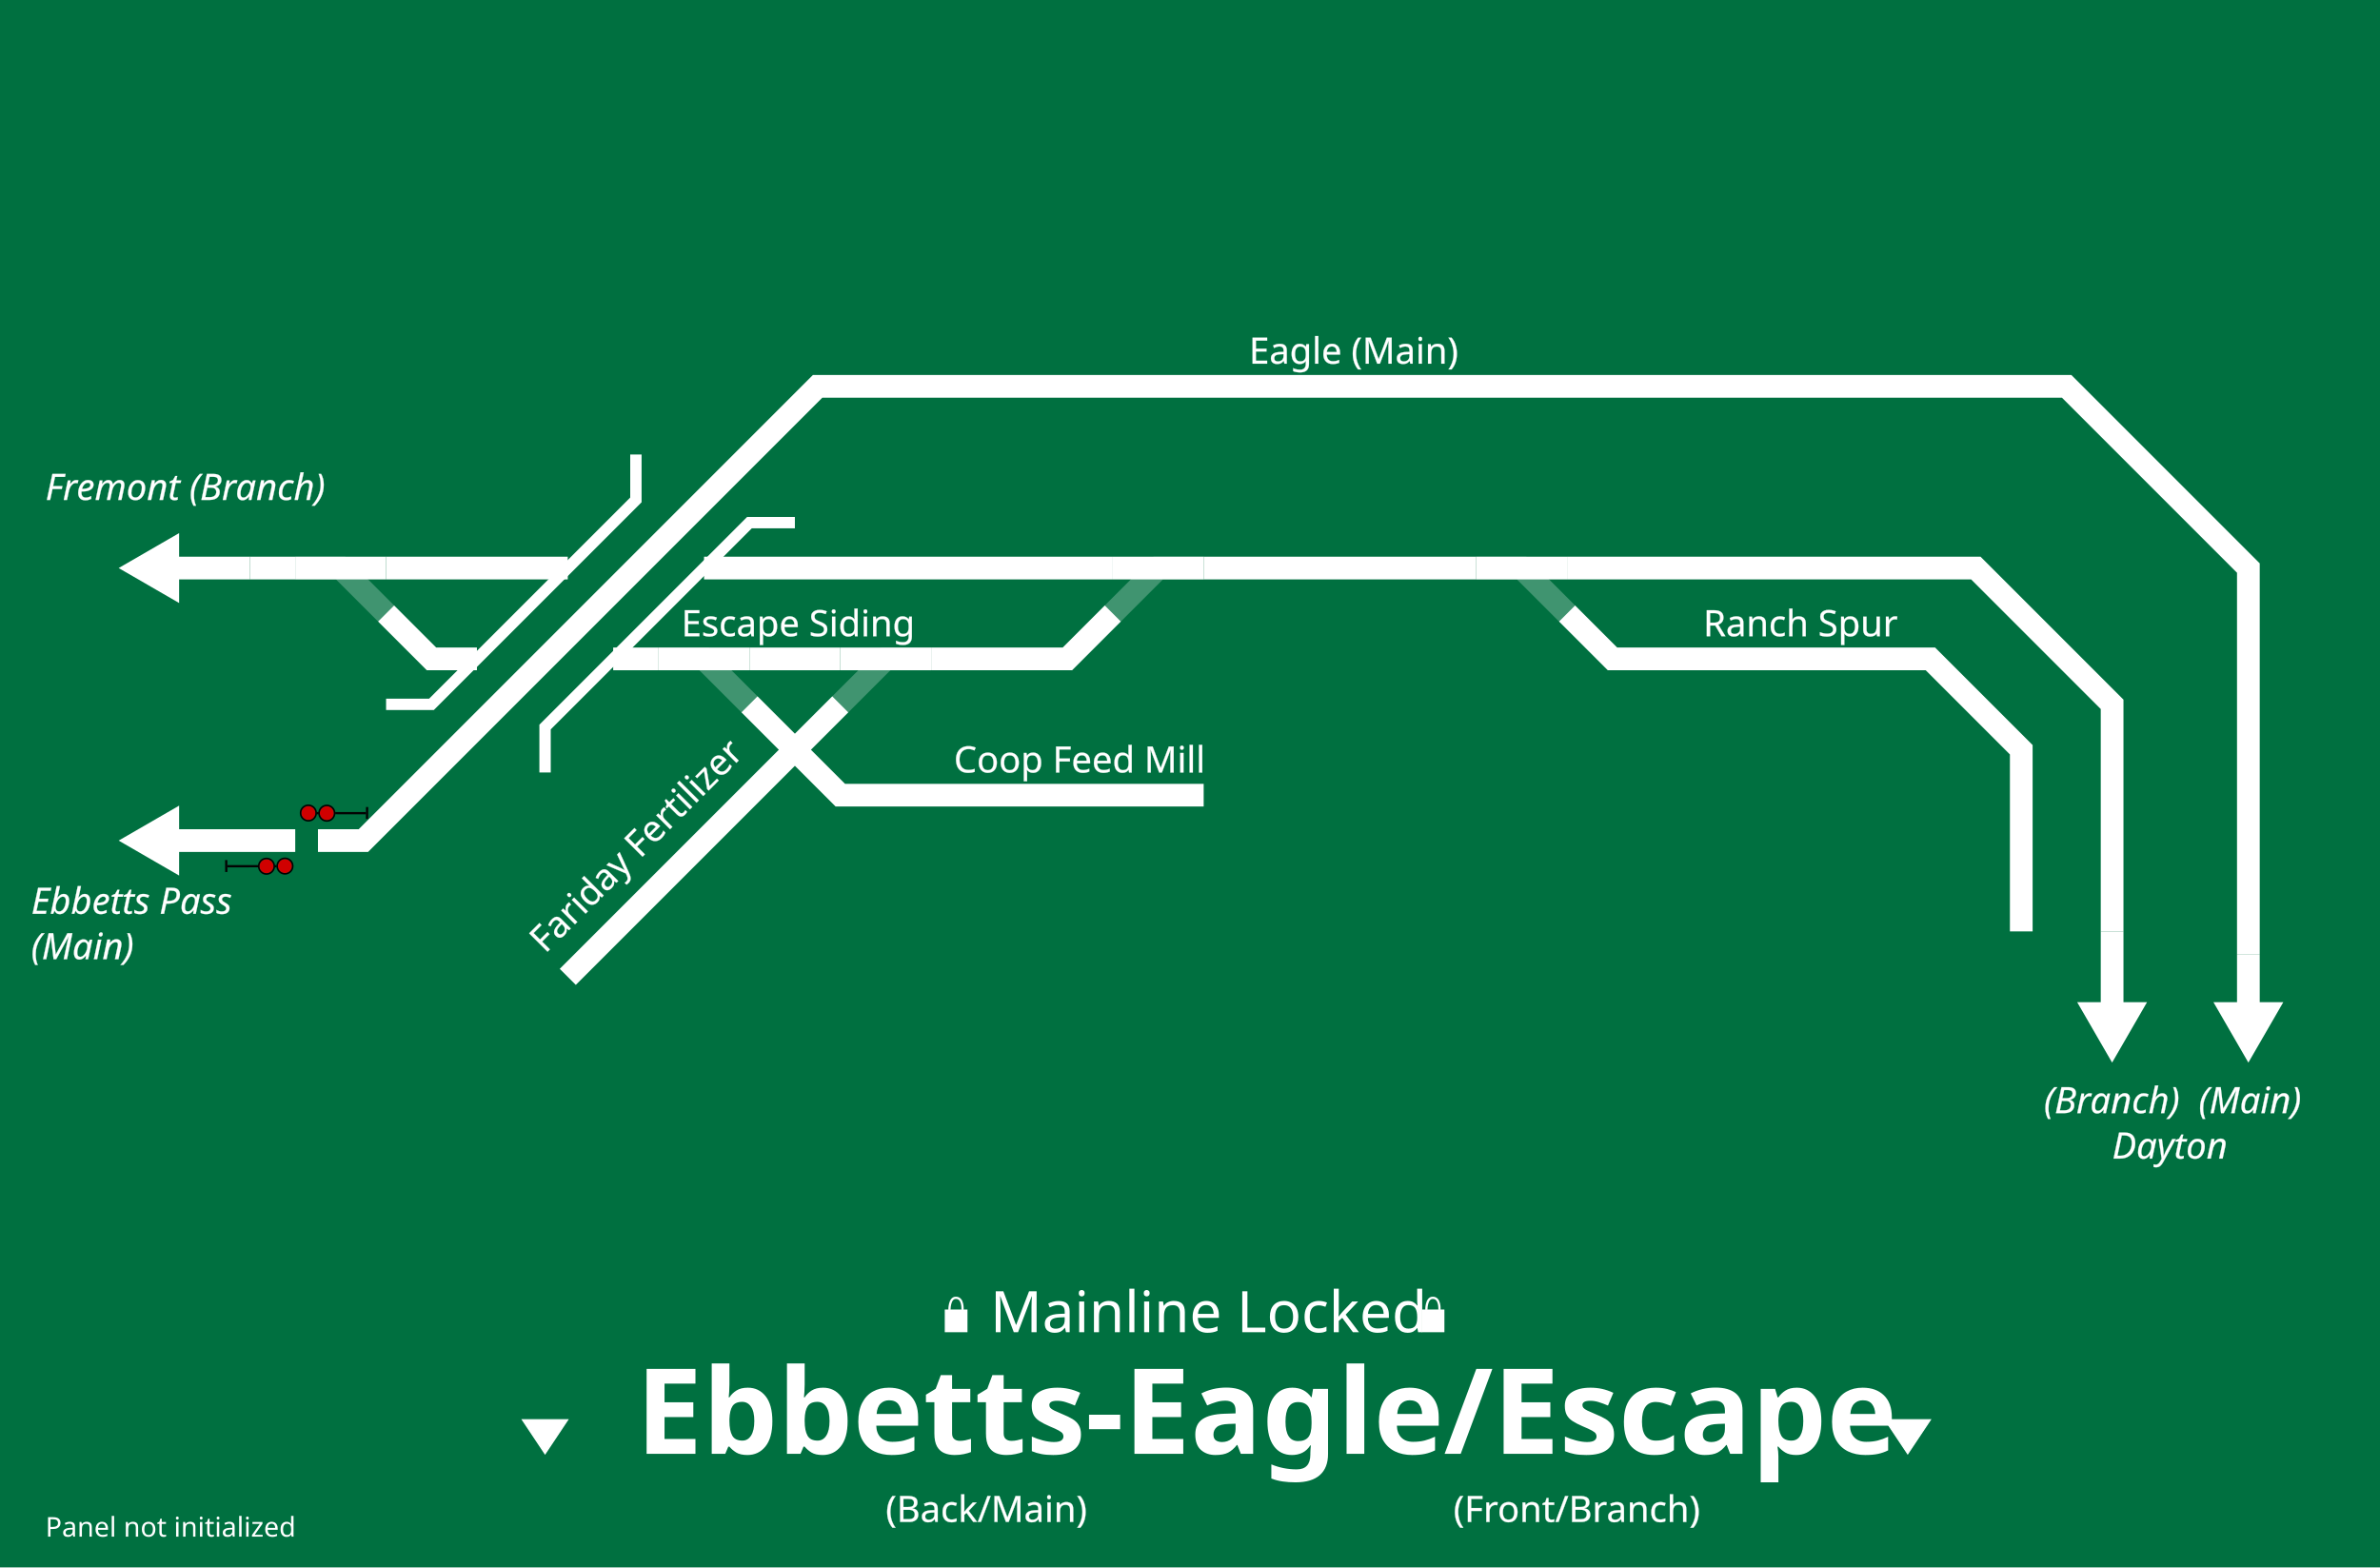
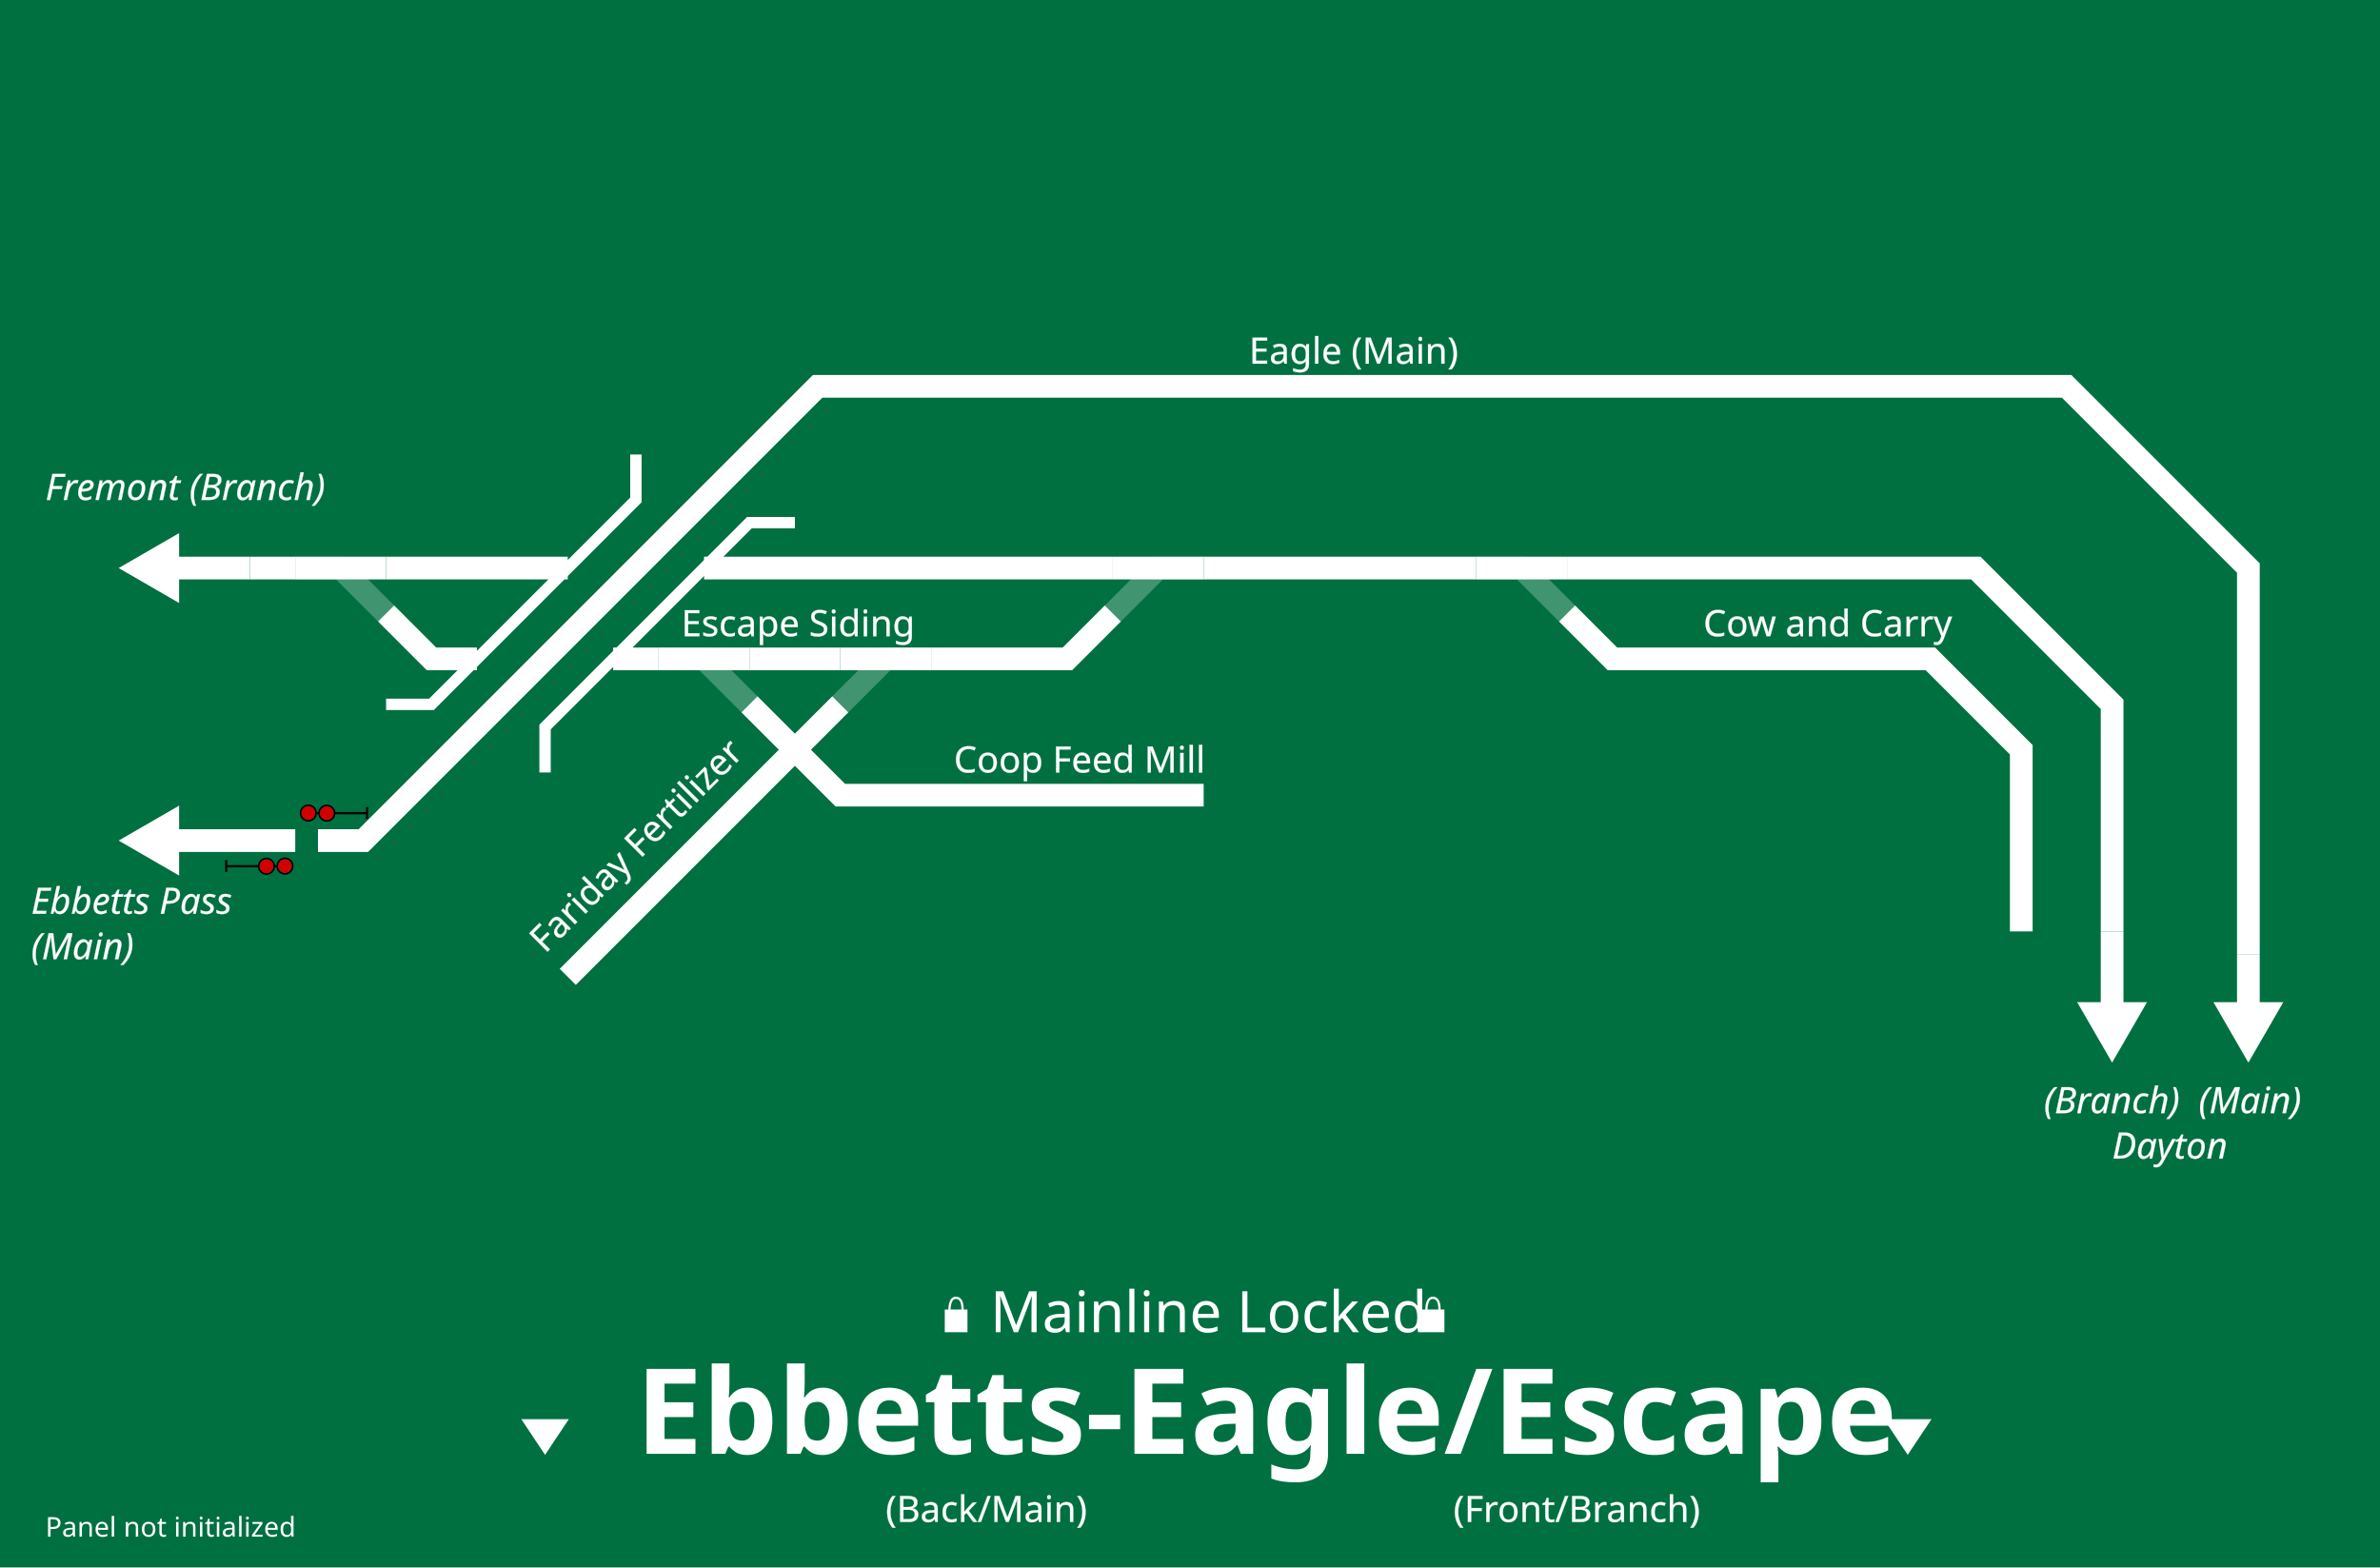
<svg xmlns="http://www.w3.org/2000/svg" xmlns:xlink="http://www.w3.org/1999/xlink" width="1047.958" height="690.115" id="svg2" version="1.1">
  <defs id="defs4">
    <marker orient="auto" refY="0.0" refX="0.0" id="StopS" style="overflow:visible">
      <path id="path4089" d="M 0,5.65 0,-5.65" style="fill:none;stroke:#ffffff;stroke-width:1pt" transform="scale(0.6,0.2)" />
    </marker>
    <linearGradient id="linearGradient5066">
      <stop style="stop-color:#000000;stop-opacity:0.188;" offset="0" id="stop5068" />
      <stop style="stop-color:#000000;stop-opacity:0;" offset="1" id="stop5070" />
    </linearGradient>
    <linearGradient id="linearGradient4692">
      <stop id="stop4694" offset="0" style="stop-color:#ffffff;stop-opacity:0.753;" />
      <stop id="stop4696" offset="1" style="stop-color:#ffffff;stop-opacity:0;" />
    </linearGradient>
    <linearGradient id="linearGradient4186">
      <stop style="stop-color:#808080;stop-opacity:1;" offset="0" id="stop4188" />
      <stop style="stop-color:#000000;stop-opacity:0;" offset="1" id="stop4190" />
    </linearGradient>
    <linearGradient id="linearGradient4137" paint="solid">
      <stop style="stop-color:#00ff00;stop-opacity:1;" offset="0" id="stop4139" />
    </linearGradient>
    <linearGradient xlink:href="#linearGradient4186" id="linearGradient4976" gradientUnits="userSpaceOnUse" x1="39.5" y1="75.114" x2="70.5" y2="75.114" />
    <linearGradient xlink:href="#linearGradient4186" id="linearGradient4978" gradientUnits="userSpaceOnUse" x1="39.5" y1="75.114" x2="70.5" y2="75.114" />
    <radialGradient xlink:href="#linearGradient4692" id="radialGradient5060" gradientUnits="userSpaceOnUse" cx="55" cy="75.114" fx="55" fy="75.114" r="15" />
    <radialGradient xlink:href="#linearGradient5066" id="radialGradient5064" gradientUnits="userSpaceOnUse" cx="55" cy="75.114" fx="55" fy="75.114" r="15" />
    <radialGradient xlink:href="#linearGradient4692" id="radialGradient4247" gradientUnits="userSpaceOnUse" cx="55" cy="75.114" fx="55" fy="75.114" r="15" />
    <radialGradient xlink:href="#linearGradient5066" id="radialGradient4249" gradientUnits="userSpaceOnUse" cx="55" cy="75.114" fx="55" fy="75.114" r="15" />
    <radialGradient xlink:href="#linearGradient5066" id="radialGradient4251" gradientUnits="userSpaceOnUse" cx="55" cy="75.114" fx="55" fy="75.114" r="15" />
    <linearGradient xlink:href="#linearGradient4186" id="linearGradient4253" gradientUnits="userSpaceOnUse" x1="39.5" y1="75.114" x2="70.5" y2="75.114" />
    <linearGradient xlink:href="#linearGradient4186" id="linearGradient4255" gradientUnits="userSpaceOnUse" x1="39.5" y1="75.114" x2="70.5" y2="75.114" />
    <marker orient="auto" refY="0" refX="0.6" id="TriangleAuthNBMarker" style="overflow:visible">
      <path id="TriangleAuthNBMarkerPath" d="m 5.77,0 -8.65,5 0,-10 8.65,5 z" style="fill:#00ff00;fill-rule:evenodd;stroke:#00ff00;stroke-width:1pt;marker-start:none" transform="scale(0.2,0.2)" />
    </marker>
    <marker orient="auto" refY="0" refX="-0.6" id="TriangleAuthSBMarker" style="overflow:visible">
      <path id="TriangleAuthSBMarkerPath" d="m 5.77,0 -8.65,5 0,-10 8.65,5 z" style="fill:#00ff00;fill-rule:evenodd;stroke:#00ff00;stroke-width:1pt;marker-start:none" transform="scale(-0.2,-0.2)" />
    </marker>
    <marker orient="auto" refY="0" refX="0.6" id="TriangleOccupiedNBMarker" style="overflow:visible">
      <path id="TriangleOccupiedNBMarkerPath" d="m 5.77,0 -8.65,5 0,-10 8.65,5 z" style="fill:#ff0000;fill-rule:evenodd;stroke:#ff0000;stroke-width:1pt;marker-start:none" transform="scale(0.2,0.2)" />
    </marker>
    <marker orient="auto" refY="0" refX="-0.6" id="TriangleOccupiedSBMarker" style="overflow:visible">
      <path id="TriangleOccupiedSBMarkerPath" d="m 5.77,0 -8.65,5 0,-10 8.65,5 z" style="fill:#ff0000;fill-rule:evenodd;stroke:#ff0000;stroke-width:1pt;marker-start:none" transform="scale(-0.2,-0.2)" />
    </marker>
    <marker orient="auto" refY="0" refX="0" id="TriangleOutM" style="overflow:visible">
      <path id="path4051" d="m 5.77,0 -8.65,5 0,-10 8.65,5 z" style="fill:#ffffff;fill-rule:evenodd;stroke:#ffffff;stroke-width:1pt;marker-start:none" transform="scale(0.25,0.25)" />
    </marker>
    <marker orient="auto" refY="0" refX="0" id="TriangleInM" style="overflow:visible">
      <path id="path4042" d="m 5.77,0 -8.65,5 0,-10 8.65,5 z" style="fill:#ffffff;fill-rule:evenodd;stroke:#ffffff;stroke-width:1pt;marker-start:none" transform="scale(-0.25,-0.25)" />
    </marker>
    <marker orient="auto" refY="0" refX="0" id="StopM" style="overflow:visible">
      <path id="path4078" d="M 0,5.65 0,-5.65" style="fill:none;stroke:#ffffff;stroke-width:2pt" transform="scale(0.4,0.4)" />
    </marker>
  </defs>
  <g id="backgroundLayer" transform="translate(0,-312.2474)" style="display:inline">
    <rect style="fill:#007040;fill-opacity:1;fill-rule:evenodd;stroke:none" id="panelBackground" width="1047.958" height="690.115" x="0" y="312.247" />
  </g>
  <g id="textLayer" transform="translate(0,-3.979754)" style="display:inline">
    <a xlink:href="Tracy.svg" id="a3107">
      <text id="panelTitle" y="644.094" x="280" style="font-style:normal;font-variant:normal;font-weight:bold;font-stretch:normal;line-height:0%;font-family:'Trebuchet MS';-inkscape-font-specification:'Trebuchet MS Bold';text-align:start;letter-spacing:0px;word-spacing:0px;writing-mode:lr-tb;text-anchor:start;fill:#ffffff;fill-opacity:1;stroke:none" xml:space="preserve">
        <tspan y="644.094" x="280" id="tspan3823" style="font-size:52.338px;line-height:1.25">Ebbetts-Eagle/Escape</tspan>
      </text>
    </a>
    <text id="panelStatus" y="680.561" x="20" style="font-style:normal;font-variant:normal;font-weight:normal;font-stretch:normal;line-height:0%;font-family:'Trebuchet MS';-inkscape-font-specification:'Trebuchet MS';text-align:start;letter-spacing:0px;word-spacing:0px;writing-mode:lr-tb;text-anchor:start;fill:#ffffff;fill-opacity:1;stroke:none" xml:space="preserve">
      <tspan y="680.561" x="20" id="tspanPanelStatus" style="font-size:12px;line-height:1.25">Panel not initialized</tspan>
    </text>
    <path style="fill:#ffffff;fill-opacity:1;stroke:#ffffff;stroke-width:0.5px;stroke-linecap:butt;stroke-linejoin:miter;stroke-opacity:1" d="m 240,644.095 -10,-15 h 20 z" id="leftLevelTriangle" />
    <use x="0" y="0" xlink:href="#leftLevelTriangle" id="rightLevelTriangle" transform="translate(600)" width="1047.958" height="690.115" />
    <g id="mainlineLockedGroup" transform="translate(36,486.4666)">
      <text xml:space="preserve" style="font-style:normal;font-variant:normal;font-weight:normal;font-stretch:normal;line-height:0%;font-family:'Trebuchet MS';-inkscape-font-specification:'Trebuchet MS';text-align:start;letter-spacing:0px;word-spacing:0px;writing-mode:lr-tb;text-anchor:start;fill:#ffffff;fill-opacity:1;stroke:none" x="400" y="104.094" id="mainlineLockedText">
        <tspan y="104.094" x="400" id="tspan3321" style="font-size:25.23px;line-height:1.25">Mainline Locked</tspan>
      </text>
      <g id="leftLock">
        <rect id="lockBody" width="10" height="10" x="380" y="94.094" style="fill:#ffffff;fill-opacity:1;stroke:none" />
        <path style="fill:none;stroke:#ffffff;stroke-width:1px;stroke-linecap:butt;stroke-linejoin:miter;stroke-opacity:1" d="m 382.068,94.274 c 0,0 -0.12,-5.383 2.818,-5.323 3.358,-0.06 2.924,5.323 2.924,5.323" id="path4159" />
      </g>
      <use height="690.115" width="1047.958" transform="translate(210)" id="rightLock" xlink:href="#leftLock" y="0" x="0" />
    </g>
    <text transform="translate(0,3.9797)" xml:space="preserve" style="font-style:normal;font-variant:normal;font-weight:normal;font-stretch:normal;line-height:0%;font-family:'Trebuchet MS';-inkscape-font-specification:'Trebuchet MS';text-align:start;letter-spacing:0px;word-spacing:0px;writing-mode:lr-tb;text-anchor:start;display:inline;fill:#ffffff;fill-opacity:1;stroke:#ffffff;stroke-width:0.1;stroke-miterlimit:4;stroke-dasharray:none;stroke-opacity:1" x="390" y="670.115" id="text4352">
      <tspan x="390" y="670.115" id="tspan4354" style="font-size:16px;line-height:1.25">(Back/Main)</tspan>
    </text>
    <text id="text4356" y="674.094" x="640" style="font-style:normal;font-variant:normal;font-weight:normal;font-stretch:normal;line-height:0%;font-family:'Trebuchet MS';-inkscape-font-specification:'Trebuchet MS';text-align:start;letter-spacing:0px;word-spacing:0px;writing-mode:lr-tb;text-anchor:start;display:inline;fill:#ffffff;fill-opacity:1;stroke:#ffffff;stroke-width:0.1;stroke-miterlimit:4;stroke-dasharray:none;stroke-opacity:1" xml:space="preserve">
      <tspan id="tspan4358" y="674.094" x="640" style="font-size:16px;line-height:1.25">(Front/Branch)</tspan>
    </text>
    <g transform="matrix(-1,0,0,1,212.9612,-100.817)" style="display:inline" id="g4795">
      <g transform="matrix(1.519311,0.00458139,-0.00458139,1.519311,-1255.246,-186.1975)" id="g4781">
        <circle id="circle4777" class="SIGNALHEAD_EAGLE_TO_EBBETTS_LOWER signalHead" cx="872.924" cy="424.563" r="2.047" style="fill:#d00000;fill-opacity:1;stroke:none;stroke-width:0.409;stroke-opacity:1" />
        <circle style="fill:none;stroke:#000000;stroke-width:0.452;stroke-opacity:1" r="2.26" cy="424.563" cx="872.924" id="circle4779" />
      </g>
      <rect y="462.483" x="58.63" height="1" width="13.559" id="rect4783" style="fill:#030303;fill-opacity:1;stroke:#727272;stroke-width:0;stroke-miterlimit:4;stroke-dasharray:none;stroke-opacity:1" transform="matrix(0.9999988,-0.00152461,-0.01473873,0.9998914,0,0)" />
      <rect transform="rotate(89.64714)" style="fill:#030303;fill-opacity:1;stroke:#727272;stroke-width:0;stroke-miterlimit:4;stroke-dasharray:none;stroke-opacity:1" id="rect4785" width="5.25" height="1" x="460.43" y="-48.985" />
      <g id="g4791" transform="matrix(1.519311,0.00458139,-0.00458139,1.519311,-1247.117,-186.2717)">
        <circle style="fill:#d00000;fill-opacity:1;stroke:none;stroke-width:0.409;stroke-opacity:1" r="2.047" cy="424.563" cx="872.924" class="SIGNALHEAD_EAGLE_TO_EBBETTS_UPPER signalHead" id="circle4787" />
        <circle id="circle4789" cx="872.924" cy="424.563" r="2.26" style="fill:none;stroke:#000000;stroke-width:0.452;stroke-opacity:1" />
      </g>
      <rect transform="matrix(0.99972,-0.02366339,-9.4944025e-4,0.9999995,0,0)" style="fill:#030303;fill-opacity:1;stroke:#727272;stroke-width:0;stroke-miterlimit:4;stroke-dasharray:none;stroke-opacity:1" id="rect4793" width="0.874" height="1" x="73.068" y="464.072" />
    </g>
    <g id="g5244" style="display:inline" transform="translate(48.28967,-77.45849)">
      <g id="g5230" transform="matrix(1.519311,0.00458139,-0.00458139,1.519311,-1255.246,-186.1975)">
        <circle style="fill:#d00000;fill-opacity:1;stroke:none;stroke-width:0.409;stroke-opacity:1" r="2.047" cy="424.563" cx="872.924" class="SIGNALHEAD_EBBETTS_TO_EAGLE_LOWER signalHead" id="circle5226" />
        <circle id="circle5228" cx="872.924" cy="424.563" r="2.26" style="fill:none;stroke:#000000;stroke-width:0.452;stroke-opacity:1" />
      </g>
      <rect transform="matrix(0.9999988,-0.00152461,-0.01473873,0.9998914,0,0)" style="fill:#030303;fill-opacity:1;stroke:#727272;stroke-width:0;stroke-miterlimit:4;stroke-dasharray:none;stroke-opacity:1" id="rect5232" width="13.559" height="1" x="58.63" y="462.483" />
      <rect y="-48.985" x="460.43" height="1" width="5.25" id="rect5234" style="fill:#030303;fill-opacity:1;stroke:#727272;stroke-width:0;stroke-miterlimit:4;stroke-dasharray:none;stroke-opacity:1" transform="rotate(89.64714)" />
      <g transform="matrix(1.519311,0.00458139,-0.00458139,1.519311,-1247.117,-186.2717)" id="g5240">
        <circle id="circle5236" class="SIGNALHEAD_EBBETTS_TO_EAGLE_UPPER signalHead" cx="872.924" cy="424.563" r="2.047" style="fill:#d00000;fill-opacity:1;stroke:none;stroke-width:0.409;stroke-opacity:1" />
        <circle style="fill:none;stroke:#000000;stroke-width:0.452;stroke-opacity:1" r="2.26" cy="424.563" cx="872.924" id="circle5238" />
      </g>
      <rect y="464.072" x="73.068" height="1" width="0.874" id="rect5242" style="fill:#030303;fill-opacity:1;stroke:#727272;stroke-width:0;stroke-miterlimit:4;stroke-dasharray:none;stroke-opacity:1" transform="matrix(0.99972,-0.02366339,-9.4944025e-4,0.9999995,0,0)" />
    </g>
  </g>
  <g id="industrialTrackLayer" transform="translate(0,-3.979754)" style="display:inline">
    <path id="path3235" d="m 930,454.094 0,-40" style="fill:none;stroke:#ffffff;stroke-width:10;stroke-linecap:butt;stroke-linejoin:miter;stroke-miterlimit:4;stroke-opacity:1;stroke-dasharray:none;marker-start:url(#TriangleInM);display:inline" />
    <path style="fill:none;stroke:#ffffff;stroke-width:10;stroke-linecap:butt;stroke-linejoin:miter;stroke-miterlimit:4;stroke-opacity:1;stroke-dasharray:none" d="m 490,254.095 -180,0" id="path3174" />
    <path style="fill:none;stroke:#ffffff;stroke-width:10;stroke-linecap:butt;stroke-linejoin:miter;stroke-miterlimit:4;stroke-opacity:1;stroke-dasharray:none" d="m 890,414.094 0,-80 -40,-40 -140,0 -20,-20" id="path4052" />
    <path id="path4058" d="m 250,254.095 -80,0" style="fill:none;stroke:#ffffff;stroke-width:10;stroke-linecap:butt;stroke-linejoin:miter;stroke-miterlimit:4;stroke-opacity:1;stroke-dasharray:none" />
    <g style="display:inline" id="g4516" transform="matrix(-1,0,0,-1,330,828.189)">
      <path style="opacity:0.25;fill:none;stroke:#ffffff;stroke-width:10;stroke-linecap:butt;stroke-linejoin:miter;stroke-miterlimit:4;stroke-opacity:1;stroke-dasharray:none;display:inline" d="m 200,574.095 -20,0 -20,-20" id="TO182.R" />
      <path id="TO182.N" d="m 200,574.095 -40,0" style="fill:none;stroke:#ffffff;stroke-width:10;stroke-linecap:butt;stroke-linejoin:miter;stroke-miterlimit:4;stroke-opacity:1;stroke-dasharray:none;display:inline" />
    </g>
    <g style="display:inline" id="g4625" transform="matrix(-1,0,0,-1,850,828.189)">
      <path style="opacity:0.25;fill:none;stroke:#ffffff;stroke-width:10;stroke-linecap:butt;stroke-linejoin:miter;stroke-miterlimit:4;stroke-opacity:1;stroke-dasharray:none;display:inline" d="m 200,574.095 -20,0 -20,-20" id="TO180.R" />
      <path id="TO180.N" d="m 200,574.095 -40,0" style="fill:none;stroke:#ffffff;stroke-width:10;stroke-linecap:butt;stroke-linejoin:miter;stroke-miterlimit:4;stroke-opacity:1;stroke-dasharray:none;display:inline" />
    </g>
    <path id="path3500" d="m 210,294.094 -20,0 -20,-20" style="fill:none;stroke:#ffffff;stroke-width:10;stroke-linecap:butt;stroke-linejoin:miter;stroke-miterlimit:4;stroke-opacity:1;stroke-dasharray:none" />
    <path style="fill:none;stroke:#ffffff;stroke-width:10;stroke-linecap:butt;stroke-linejoin:miter;stroke-miterlimit:4;stroke-opacity:1;stroke-dasharray:none;marker-start:url(#TriangleInM);display:inline" d="m 70,254.095 40,0" id="path3534" />
    <g transform="matrix(1,0,0,-1,330,828.189)" id="g3607" style="display:inline">
      <path id="TO181.R" d="m 200,574.095 -20,0 -20,-20" style="opacity:0.25;fill:none;stroke:#ffffff;stroke-width:10;stroke-linecap:butt;stroke-linejoin:miter;stroke-miterlimit:4;stroke-opacity:1;stroke-dasharray:none;display:inline" />
      <path style="fill:none;stroke:#ffffff;stroke-width:10;stroke-linecap:butt;stroke-linejoin:miter;stroke-miterlimit:4;stroke-opacity:1;stroke-dasharray:none;display:inline" d="m 200,574.095 -40,0" id="TO181.N" />
    </g>
    <path style="fill:none;stroke:#ffffff;stroke-width:10;stroke-linecap:butt;stroke-linejoin:miter;stroke-miterlimit:4;stroke-opacity:1;stroke-dasharray:none" d="m 690,254.095 180,0 60,60 0,100" id="path3621" />
    <g transform="matrix(-1,0,0,-1,490,868.189)" id="g3461" style="display:inline">
      <path id="TO184A.R" d="m 200,574.095 -20,0 -20,-20" style="opacity:0.25;fill:none;stroke:#ffffff;stroke-width:10;stroke-linecap:butt;stroke-linejoin:miter;stroke-miterlimit:4;stroke-opacity:1;stroke-dasharray:none;display:inline" />
      <path style="fill:none;stroke:#ffffff;stroke-width:10;stroke-linecap:butt;stroke-linejoin:miter;stroke-miterlimit:4;stroke-opacity:1;stroke-dasharray:none;display:inline" d="m 200,574.095 -40,0" id="TO184A.N" />
    </g>
    <g style="display:inline" id="g3467" transform="matrix(1,0,0,-1,210,868.189)">
      <path style="opacity:0.25;fill:none;stroke:#ffffff;stroke-width:10;stroke-linecap:butt;stroke-linejoin:miter;stroke-miterlimit:4;stroke-opacity:1;stroke-dasharray:none;display:inline" d="m 200,574.095 -20,0 -20,-20" id="TO184B.R" />
      <path id="TO184B.N" d="m 200,574.095 -40,0" style="fill:none;stroke:#ffffff;stroke-width:10;stroke-linecap:butt;stroke-linejoin:miter;stroke-miterlimit:4;stroke-opacity:1;stroke-dasharray:none;display:inline" />
    </g>
    <path style="fill:none;stroke:#ffffff;stroke-width:10;stroke-linecap:butt;stroke-linejoin:miter;stroke-miterlimit:4;stroke-opacity:1;stroke-dasharray:none" d="m 410,294.094 60,0 20,-20" id="path3473" />
    <path style="fill:none;stroke:#ffffff;stroke-width:10;stroke-linecap:butt;stroke-linejoin:miter;stroke-miterlimit:4;stroke-opacity:1;stroke-dasharray:none" d="m 530,354.094 -160,0 -40,-40" id="path3477" />
    <path id="path3479" d="m 370,314.094 -120,120" style="fill:none;stroke:#ffffff;stroke-width:10;stroke-linecap:butt;stroke-linejoin:miter;stroke-miterlimit:4;stroke-opacity:1;stroke-dasharray:none" />
    <path id="path3481" d="m 650,254.095 -120,0" style="fill:none;stroke:#ffffff;stroke-width:10;stroke-linecap:butt;stroke-linejoin:miter;stroke-miterlimit:4;stroke-opacity:1;stroke-dasharray:none" />
    <path style="fill:none;stroke:#ffffff;stroke-width:10;stroke-linecap:butt;stroke-linejoin:miter;stroke-miterlimit:4;stroke-opacity:1;stroke-dasharray:none" d="m 290,294.094 -20,0" id="path3487" />
    <path style="fill:none;stroke:#ffffff;stroke-width:10;stroke-linecap:butt;stroke-linejoin:miter;stroke-miterlimit:4;stroke-opacity:1;stroke-dasharray:none" d="m 370,294.094 -40,0" id="path3419" />
    <path style="fill:none;stroke:#ffffff;stroke-width:10;stroke-linecap:butt;stroke-linejoin:miter;stroke-miterlimit:4;stroke-opacity:1;stroke-dasharray:none" d="m 130,254.095 -20,0" id="path3421" />
  </g>
  <g id="mainlineTrackLayer" transform="translate(0,-3.979754)" style="display:inline">
    <path style="display:inline;fill:none;stroke:#ffffff;stroke-width:10;stroke-linecap:butt;stroke-linejoin:miter;stroke-miterlimit:4;stroke-dasharray:none;stroke-opacity:1;marker-start:url(#TriangleInM)" d="m 990,454.094 v -30" id="path3233" />
    <path id="path3332" class="sensor EbbettsPass" d="m 70,374.094 h 60" style="display:inline;fill:none;stroke:#ffffff;stroke-width:10;stroke-linecap:butt;stroke-linejoin:miter;stroke-miterlimit:4;stroke-dasharray:none;stroke-opacity:1;marker-start:url(#TriangleInM)" />
    <path id="path3577" class="sensor Eagle" d="m 990,424.094 c 0,-26.667 0,-143.333 0,-170 l -80,-80 H 360 l -200,200 h -20" style="display:inline;fill:none;stroke:#ffffff;stroke-width:10;stroke-linecap:butt;stroke-linejoin:miter;stroke-miterlimit:4;stroke-dasharray:none;stroke-opacity:1" />
  </g>
  <g id="mainlinePanelLinkLayer" transform="translate(0,-5.4327394e-5)" style="display:inline">
    <a xlink:href="Fryton_Fremont.svg" id="greeleyMainLink" transform="translate(-76.46118,326.8311)">
      <text id="text3305" y="75.498" x="90.183" style="font-style:italic;font-variant:normal;font-weight:normal;font-stretch:normal;line-height:0%;font-family:'Trebuchet MS';-inkscape-font-specification:'Trebuchet MS Italic';text-align:start;letter-spacing:0px;word-spacing:0px;writing-mode:lr-tb;text-anchor:start;fill:#ffffff;fill-opacity:1;stroke:#ffffff;stroke-width:0.1;stroke-miterlimit:4;stroke-dasharray:none;stroke-opacity:1" xml:space="preserve">
        <tspan id="tspan3307" y="75.498" x="90.183" style="font-size:16px;line-height:1.25">Ebbetts Pass</tspan>
        <tspan y="95.498" x="90.183" style="font-size:16px;line-height:1.25" id="tspan162">(Main)</tspan>
      </text>
    </a>
    <a xlink:href="Dayton.svg" transform="translate(820,424)" id="EbbettsEagleMainLink">
      <text xml:space="preserve" style="font-style:italic;font-variant:normal;font-weight:normal;font-stretch:normal;line-height:0%;font-family:'Trebuchet MS';-inkscape-font-specification:'Trebuchet MS Italic';text-align:start;letter-spacing:0px;word-spacing:0px;writing-mode:lr-tb;text-anchor:start;fill:#ffffff;fill-opacity:1;stroke:#ffffff;stroke-width:0.1;stroke-miterlimit:4;stroke-dasharray:none;stroke-opacity:1" x="110" y="86.115" id="text4144">
        <tspan x="110" y="86.115" id="tspan4146" style="font-size:16px;line-height:1.25">Dayton</tspan>
      </text>
    </a>
  </g>
  <g id="industrialPanelLinkLayer" transform="translate(0,-5.0432739e-4)" style="display:inline">
    <a xlink:href="Fryton_Fremont.svg" transform="translate(-90,134.0005)" id="a3633" style="display:inline">
      <text xml:space="preserve" style="font-style:italic;font-variant:normal;font-weight:normal;font-stretch:normal;line-height:0%;font-family:'Trebuchet MS';-inkscape-font-specification:'Trebuchet MS Italic';text-align:start;letter-spacing:0px;word-spacing:0px;writing-mode:lr-tb;text-anchor:start;fill:#ffffff;fill-opacity:1;stroke:#ffffff;stroke-width:0.1;stroke-miterlimit:4;stroke-dasharray:none;stroke-opacity:1" x="110" y="86.115" id="text3635">
        <tspan x="110" y="86.115" id="tspan3637" style="font-size:16px;line-height:1.25">Fremont (Branch)</tspan>
      </text>
    </a>
    <a xlink:href="Dayton.svg" style="display:inline" id="a3642" transform="translate(750,404.0005)">
      <text id="text3644" y="86.115" x="150" style="font-style:italic;font-variant:normal;font-weight:normal;font-stretch:normal;line-height:0%;font-family:'Trebuchet MS';-inkscape-font-specification:'Trebuchet MS Italic';text-align:start;letter-spacing:0px;word-spacing:0px;writing-mode:lr-tb;text-anchor:start;fill:#ffffff;fill-opacity:1;stroke:#ffffff;stroke-width:0.1;stroke-miterlimit:4;stroke-dasharray:none;stroke-opacity:1" xml:space="preserve">
        <tspan id="tspan3646" y="86.115" x="150" style="font-size:16px;line-height:1.25">(Branch)  (Main)</tspan>
      </text>
    </a>
  </g>
  <g id="trackNameLayer" transform="translate(0,-5.4327394e-5)" style="display:inline">
    <text xml:space="preserve" style="font-style:normal;font-variant:normal;font-weight:normal;font-stretch:normal;line-height:0%;font-family:'Trebuchet MS';-inkscape-font-specification:'Trebuchet MS';text-align:start;letter-spacing:0px;word-spacing:0px;writing-mode:lr-tb;text-anchor:start;fill:#ffffff;fill-opacity:1;stroke:#ffffff;stroke-width:0.1;stroke-miterlimit:4;stroke-dasharray:none;stroke-opacity:1" x="750" y="280.115" id="text3627">
-       <tspan x="750" y="280.115" id="tspan3629" style="font-size:16px;line-height:1.25">Ranch Spur</tspan>
+       <tspan x="750" y="280.115" id="tspan3629" style="font-size:16px;line-height:1.25">Cow and Carry</tspan>
    </text>
    <text xml:space="preserve" style="font-style:normal;font-variant:normal;font-weight:normal;font-stretch:normal;line-height:0%;font-family:'Trebuchet MS';-inkscape-font-specification:'Trebuchet MS';text-align:start;letter-spacing:0px;word-spacing:0px;writing-mode:lr-tb;text-anchor:start;fill:#ffffff;fill-opacity:1;stroke:#ffffff;stroke-width:0.1;stroke-miterlimit:4;stroke-dasharray:none;stroke-opacity:1" x="300" y="280.115" id="text3648">
      <tspan x="300" y="280.115" id="tspan3650" style="font-size:16px;line-height:1.25">Escape Siding</tspan>
    </text>
    <text id="text3457" y="160.115" x="550" style="font-style:normal;font-variant:normal;font-weight:normal;font-stretch:normal;line-height:0%;font-family:'Trebuchet MS';-inkscape-font-specification:'Trebuchet MS';text-align:start;letter-spacing:0px;word-spacing:0px;writing-mode:lr-tb;text-anchor:start;fill:#ffffff;fill-opacity:1;stroke:#ffffff;stroke-width:0.1;stroke-miterlimit:4;stroke-dasharray:none;stroke-opacity:1" xml:space="preserve">
      <tspan id="tspan3459" y="160.115" x="550" style="font-size:16px;line-height:1.25">Eagle (Main)</tspan>
    </text>
    <text id="text3489" y="340.115" x="420" style="font-style:normal;font-variant:normal;font-weight:normal;font-stretch:normal;line-height:0%;font-family:'Trebuchet MS';-inkscape-font-specification:'Trebuchet MS';text-align:start;letter-spacing:0px;word-spacing:0px;writing-mode:lr-tb;text-anchor:start;fill:#ffffff;fill-opacity:1;stroke:#ffffff;stroke-width:0.1;stroke-miterlimit:4;stroke-dasharray:none;stroke-opacity:1" xml:space="preserve">
      <tspan id="tspan3491" y="340.115" x="420" style="font-size:16px;line-height:1.25">Coop Feed Mill</tspan>
    </text>
    <text xml:space="preserve" style="font-style:normal;font-variant:normal;font-weight:normal;font-stretch:normal;line-height:0%;font-family:'Trebuchet MS';-inkscape-font-specification:'Trebuchet MS';text-align:start;letter-spacing:0px;word-spacing:0px;writing-mode:lr-tb;text-anchor:start;fill:#ffffff;fill-opacity:1;stroke:#ffffff;stroke-width:0.1;stroke-miterlimit:4;stroke-dasharray:none;stroke-opacity:1" x="-127.36" y="466.772" id="text3493" transform="rotate(-45)">
      <tspan x="-127.36" y="466.772" id="tspan3495" style="font-size:16px;line-height:1.25;stroke-width:0.1">Fariday Fertilizer</tspan>
    </text>
    <path transform="translate(0,-3.9797)" id="path3483" d="m 350,234.095 h -20 l -90,90 v 20" style="display:inline;fill:none;stroke:#ffffff;stroke-width:5;stroke-linecap:butt;stroke-linejoin:miter;stroke-miterlimit:4;stroke-dasharray:none;stroke-opacity:1" />
    <path transform="translate(0,-3.9797)" style="display:inline;fill:none;stroke:#ffffff;stroke-width:5;stroke-linecap:butt;stroke-linejoin:miter;stroke-miterlimit:4;stroke-dasharray:none;stroke-opacity:1" d="m 170,314.094 h 20 l 90,-90 v -20" id="path3485" />
  </g>
</svg>
